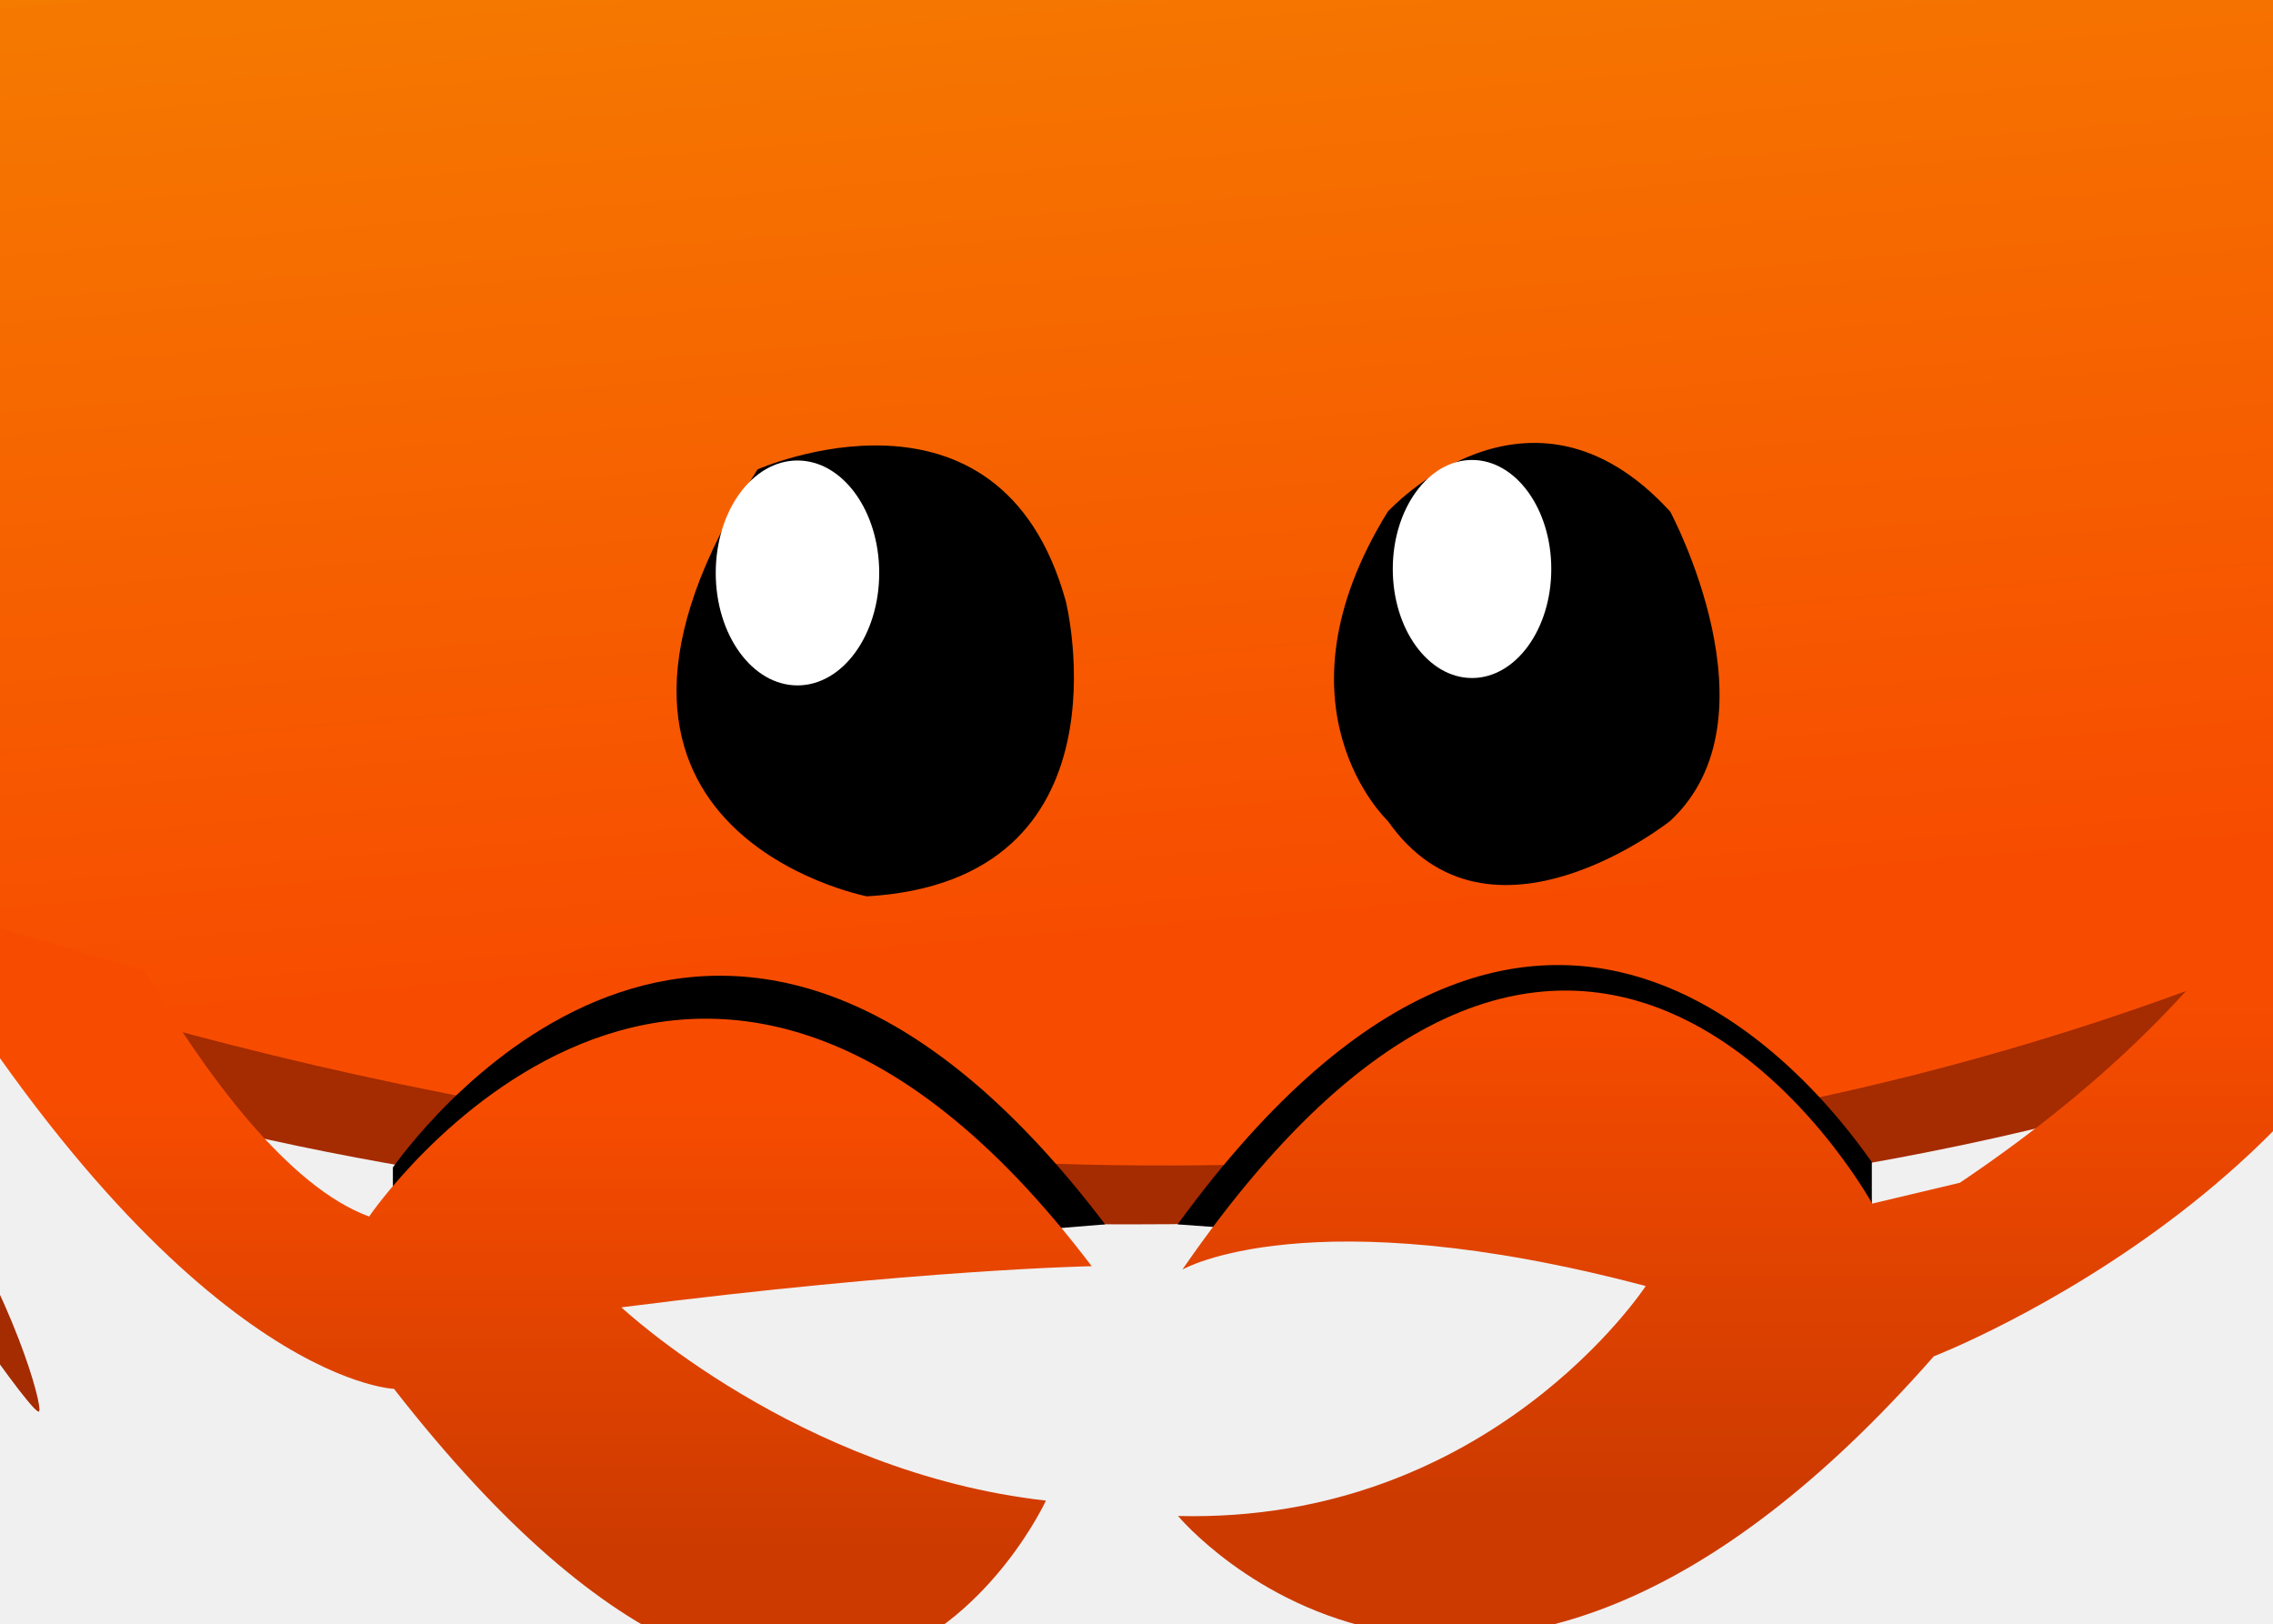
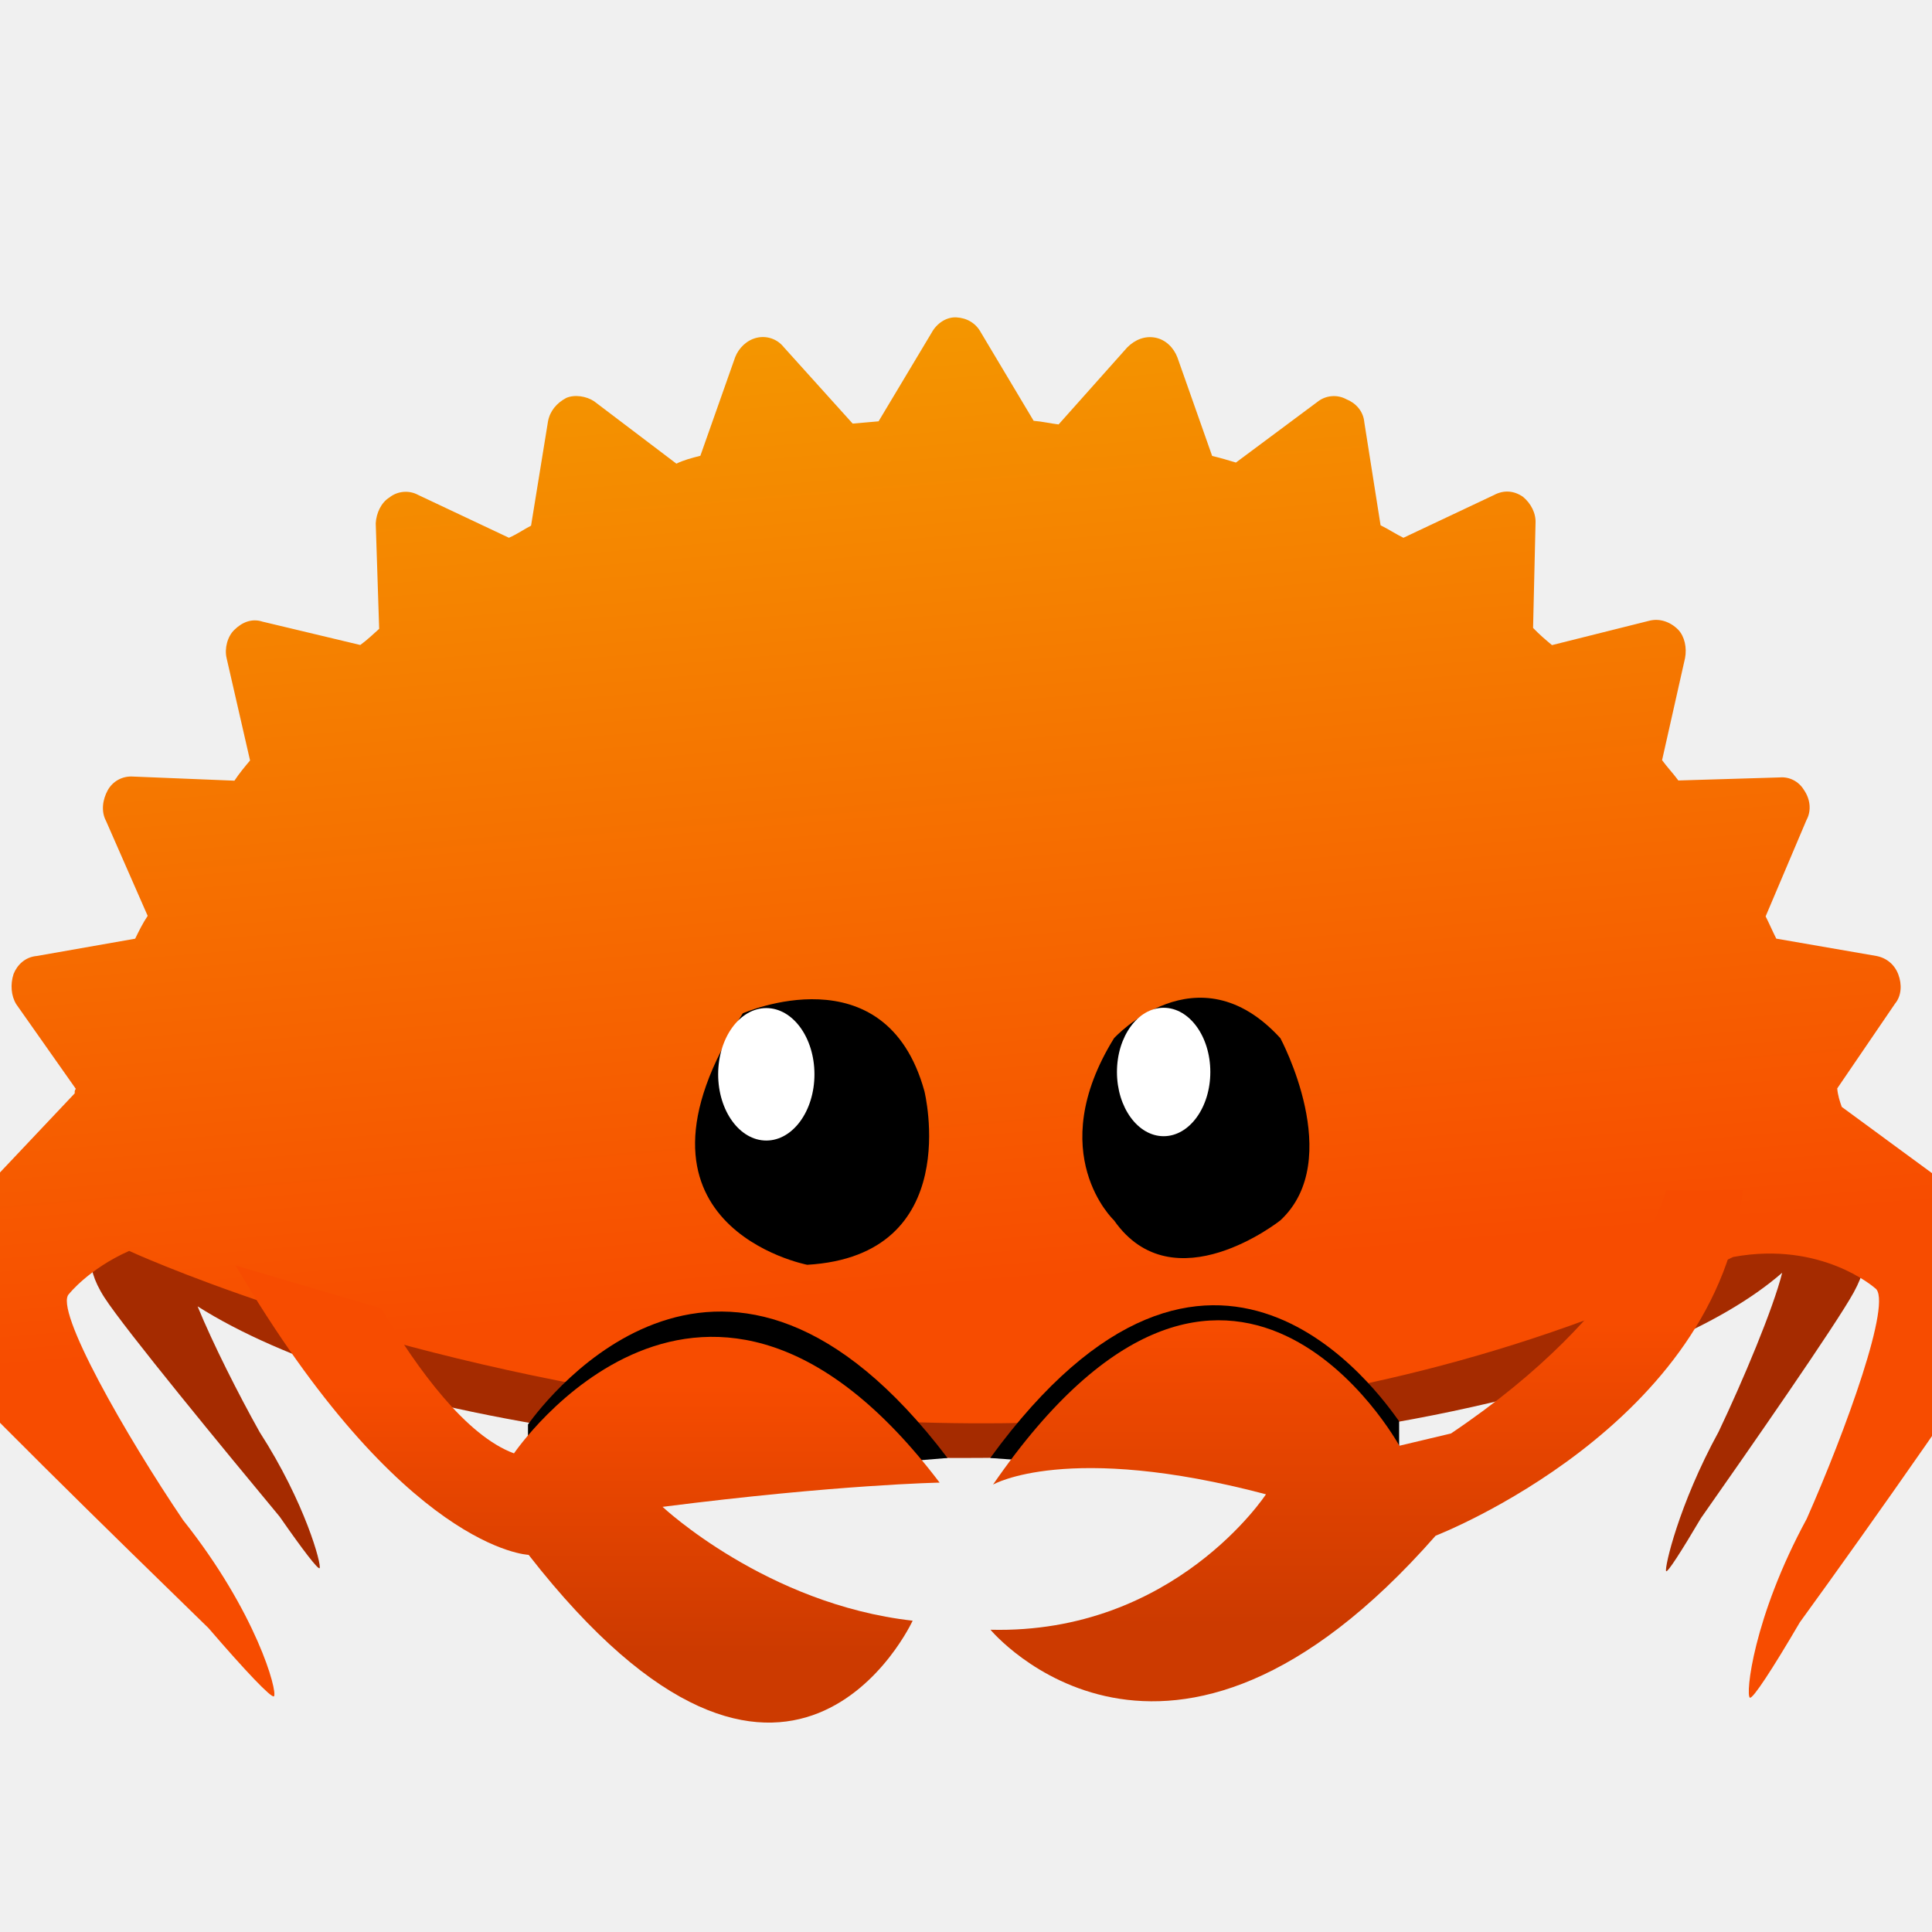
- <svg xmlns="http://www.w3.org/2000/svg" viewBox="250 260 700 500" role="img" aria-label="Ferris the crab">
-   <g>
+ <svg xmlns="http://www.w3.org/2000/svg" viewBox="0 0 100 100" role="img" aria-label="Ferris the crab">
+   <g transform="translate(50, 52) scale(0.099) translate(-600, -400)">
    <g transform="matrix(1,0,0,1,597.344,637.02)">
      <path d="M0,-279.559C-121.238,-279.559 -231.39,-264.983 -312.939,-241.23L-312.939,-38.329C-231.39,-14.575 -121.238,0 0,0C138.76,0 262.987,-19.092 346.431,-49.186L346.431,-230.37C262.987,-260.465 138.76,-279.559 0,-279.559" style="fill:rgb(165,43,0);fill-rule:nonzero;" />
    </g>
    <g transform="matrix(1,0,0,1,1068.75,575.642)">
      <path d="M0,-53.32L-14.211,-82.761C-14.138,-83.879 -14.08,-84.998 -14.08,-86.121C-14.08,-119.496 -48.786,-150.256 -107.177,-174.883L-107.177,2.643C-79.932,-8.849 -57.829,-21.674 -42.021,-35.482C-46.673,-16.775 -62.585,21.071 -75.271,47.686C-96.121,85.752 -103.671,118.889 -102.703,120.53C-102.086,121.563 -94.973,110.59 -84.484,92.809C-60.074,58.028 -13.82,-8.373 -4.575,-25.287C5.897,-44.461 0,-53.32 0,-53.32" style="fill:rgb(165,43,0);fill-rule:nonzero;" />
    </g>
    <g transform="matrix(1,0,0,1,149.064,591.421)">
      <path d="M0,-99.954C0,-93.526 1.293,-87.194 3.788,-80.985L-4.723,-65.835C-4.723,-65.835 -11.541,-56.989 0.465,-38.327C11.055,-21.872 64.1,42.54 92.097,76.271C104.123,93.564 112.276,104.216 112.99,103.187C114.114,101.554 105.514,69.087 81.631,32.046C70.487,12.151 57.177,-14.206 49.189,-33.675C71.492,-19.559 100.672,-6.755 135.341,4.265L135.341,-204.17C51.797,-177.622 0,-140.737 0,-99.954" style="fill:rgb(165,43,0);fill-rule:nonzero;" />
    </g>
    <g transform="matrix(-65.8097,-752.207,-752.207,65.8097,621.707,796.312)">
      <path d="M0.991,-0.034L0.933,0.008C0.933,0.014 0.933,0.02 0.933,0.026L0.99,0.069C0.996,0.073 0.999,0.08 0.998,0.087C0.997,0.094 0.992,0.1 0.986,0.103L0.92,0.133C0.919,0.139 0.918,0.145 0.916,0.15L0.964,0.203C0.968,0.208 0.97,0.216 0.968,0.222C0.965,0.229 0.96,0.234 0.953,0.236L0.882,0.254C0.88,0.259 0.877,0.264 0.875,0.27L0.91,0.33C0.914,0.336 0.914,0.344 0.91,0.35C0.907,0.356 0.9,0.36 0.893,0.361L0.82,0.365C0.817,0.369 0.813,0.374 0.81,0.379L0.832,0.445C0.835,0.452 0.833,0.459 0.828,0.465C0.824,0.47 0.816,0.473 0.809,0.472L0.737,0.462C0.733,0.466 0.729,0.47 0.724,0.474L0.733,0.544C0.734,0.551 0.731,0.558 0.725,0.562C0.719,0.566 0.711,0.568 0.704,0.565L0.636,0.542C0.631,0.546 0.626,0.549 0.621,0.552L0.615,0.621C0.615,0.629 0.61,0.635 0.604,0.638C0.597,0.641 0.589,0.641 0.583,0.638L0.521,0.602C0.52,0.603 0.519,0.603 0.518,0.603L0.406,0.729C0.406,0.729 0.394,0.747 0.359,0.725C0.329,0.705 0.206,0.599 0.141,0.543C0.109,0.52 0.089,0.504 0.09,0.502C0.093,0.499 0.149,0.509 0.217,0.554C0.278,0.588 0.371,0.631 0.38,0.619C0.38,0.619 0.396,0.604 0.406,0.575C0.406,0.575 0.406,0.575 0.406,0.575C0.407,0.576 0.407,0.576 0.406,0.575C0.406,0.575 0.091,0.024 0.305,-0.531C0.311,-0.593 0.275,-0.627 0.275,-0.627C0.266,-0.639 0.178,-0.598 0.12,-0.566C0.055,-0.523 0.002,-0.513 0,-0.516C-0.001,-0.518 0.018,-0.533 0.049,-0.555C0.11,-0.608 0.227,-0.707 0.256,-0.726C0.289,-0.748 0.301,-0.73 0.301,-0.73L0.402,-0.615C0.406,-0.614 0.41,-0.613 0.415,-0.613L0.47,-0.658C0.475,-0.663 0.483,-0.664 0.49,-0.662C0.497,-0.66 0.502,-0.655 0.504,-0.648L0.522,-0.58C0.527,-0.578 0.533,-0.576 0.538,-0.574L0.602,-0.608C0.608,-0.612 0.616,-0.612 0.623,-0.608C0.629,-0.605 0.633,-0.599 0.633,-0.592L0.637,-0.522C0.642,-0.519 0.647,-0.515 0.652,-0.512L0.721,-0.534C0.728,-0.536 0.736,-0.535 0.741,-0.531C0.747,-0.526 0.75,-0.519 0.749,-0.512L0.738,-0.443C0.742,-0.439 0.746,-0.435 0.751,-0.431L0.823,-0.439C0.83,-0.44 0.837,-0.437 0.842,-0.432C0.847,-0.426 0.848,-0.419 0.845,-0.412L0.821,-0.347C0.824,-0.342 0.828,-0.337 0.831,-0.332L0.903,-0.327C0.911,-0.327 0.917,-0.322 0.92,-0.316C0.924,-0.31 0.924,-0.302 0.92,-0.296L0.883,-0.236C0.885,-0.231 0.887,-0.226 0.889,-0.22L0.959,-0.202C0.966,-0.2 0.972,-0.195 0.974,-0.188C0.976,-0.181 0.974,-0.174 0.969,-0.168L0.92,-0.116C0.921,-0.111 0.923,-0.105 0.924,-0.099L0.988,-0.068C0.995,-0.065 0.999,-0.059 1,-0.052C1.001,-0.045 0.997,-0.038 0.991,-0.034ZM0.406,0.575C0.406,0.575 0.406,0.575 0.406,0.575C0.406,0.575 0.406,0.575 0.406,0.575Z" style="fill:url(#_Linear1);fill-rule:nonzero;" />
    </g>
    <g transform="matrix(1,0,0,1,450.328,483.629)">
      <path d="M0,167.33C-1.664,165.91 -2.536,165.068 -2.536,165.068L140.006,153.391C23.733,0 -69.418,122.193 -79.333,135.855L-79.333,167.33L0,167.33Z" style="fill-rule:nonzero;" />
    </g>
    <g transform="matrix(1,0,0,1,747.12,477.333)">
      <path d="M0,171.974C1.663,170.554 2.536,169.71 2.536,169.71L-134.448,159.687C-18.12,0 69.421,126.835 79.335,140.497L79.335,171.974L0,171.974Z" style="fill-rule:nonzero;" />
    </g>
    <g transform="matrix(-1.53e-05,-267.211,-267.211,1.53e-05,809.465,764.23)">
      <path d="M1,-0.586C1,-0.586 0.768,-0.528 0.524,-0.165L0.5,-0.064C0.5,-0.064 1.1,0.265 0.424,0.731C0.424,0.731 0.508,0.586 0.405,0.197C0.405,0.197 0.131,0.376 0.14,0.736C0.14,0.736 -0.275,0.391 0.324,-0.135C0.324,-0.135 0.539,-0.691 1,-0.736L1,-0.586Z" style="fill:url(#_Linear2);fill-rule:nonzero;" />
    </g>
    <g transform="matrix(1,0,0,1,677.392,509.61)">
      <path d="M0,-92.063C0,-92.063 43.486,-139.678 86.974,-92.063C86.974,-92.063 121.144,-28.571 86.974,3.171C86.974,3.171 31.062,47.615 0,3.171C0,3.171 -37.275,-31.75 0,-92.063" style="fill-rule:nonzero;" />
    </g>
    <g transform="matrix(1,0,0,1,727.738,435.209)">
      <path d="M0,0.002C0,18.543 -10.93,33.574 -24.408,33.574C-37.885,33.574 -48.814,18.543 -48.814,0.002C-48.814,-18.539 -37.885,-33.572 -24.408,-33.572C-10.93,-33.572 0,-18.539 0,0.002" style="fill:white;fill-rule:nonzero;" />
    </g>
    <g transform="matrix(1,0,0,1,483.3,502.984)">
      <path d="M0,-98.439C0,-98.439 74.596,-131.467 94.956,-57.748C94.956,-57.748 116.283,28.178 33.697,33.028C33.697,33.028 -71.613,12.745 0,-98.439" style="fill-rule:nonzero;" />
    </g>
    <g transform="matrix(1,0,0,1,520.766,436.428)">
      <path d="M0,0C0,19.119 -11.27,34.627 -25.173,34.627C-39.071,34.627 -50.344,19.119 -50.344,0C-50.344,-19.124 -39.071,-34.627 -25.173,-34.627C-11.27,-34.627 0,-19.124 0,0" style="fill:white;fill-rule:nonzero;" />
    </g>
    <g transform="matrix(-1.53e-05,-239.021,-239.021,1.53e-05,402.161,775.388)">
      <path d="M0.367,0.129C-0.364,-0.441 0.223,-0.711 0.223,-0.711C0.259,-0.391 0.472,-0.164 0.472,-0.164C0.521,-0.548 0.525,-0.77 0.525,-0.77C1.203,-0.256 0.589,0.161 0.589,0.161C0.627,0.265 0.772,0.372 0.906,0.451L1,0.77C0.376,0.403 0.367,0.129 0.367,0.129Z" style="fill:url(#_Linear3);fill-rule:nonzero;" />
    </g>
  </g>
  <defs>
    <linearGradient id="_Linear1" x1="0" y1="0" x2="1" y2="0" gradientUnits="userSpaceOnUse" gradientTransform="matrix(1,0,1.38778e-17,-1,0,-0.000650515)">
      <stop offset="0" style="stop-color:rgb(247,76,0);stop-opacity:1" />
      <stop offset="0.33" style="stop-color:rgb(247,76,0);stop-opacity:1" />
      <stop offset="1" style="stop-color:rgb(244,150,0);stop-opacity:1" />
    </linearGradient>
    <linearGradient id="_Linear2" x1="0" y1="0" x2="1" y2="0" gradientUnits="userSpaceOnUse" gradientTransform="matrix(1,0,0,-1,0,1.23438e-06)">
      <stop offset="0" style="stop-color:rgb(204,58,0);stop-opacity:1" />
      <stop offset="0.15" style="stop-color:rgb(204,58,0);stop-opacity:1" />
      <stop offset="0.74" style="stop-color:rgb(247,76,0);stop-opacity:1" />
      <stop offset="1" style="stop-color:rgb(247,76,0);stop-opacity:1" />
    </linearGradient>
    <linearGradient id="_Linear3" x1="0" y1="0" x2="1" y2="0" gradientUnits="userSpaceOnUse" gradientTransform="matrix(1,1.32349e-23,1.32349e-23,-1,0,-9.1568e-07)">
      <stop offset="0" style="stop-color:rgb(204,58,0);stop-opacity:1" />
      <stop offset="0.15" style="stop-color:rgb(204,58,0);stop-opacity:1" />
      <stop offset="0.74" style="stop-color:rgb(247,76,0);stop-opacity:1" />
      <stop offset="1" style="stop-color:rgb(247,76,0);stop-opacity:1" />
    </linearGradient>
  </defs>
</svg>
